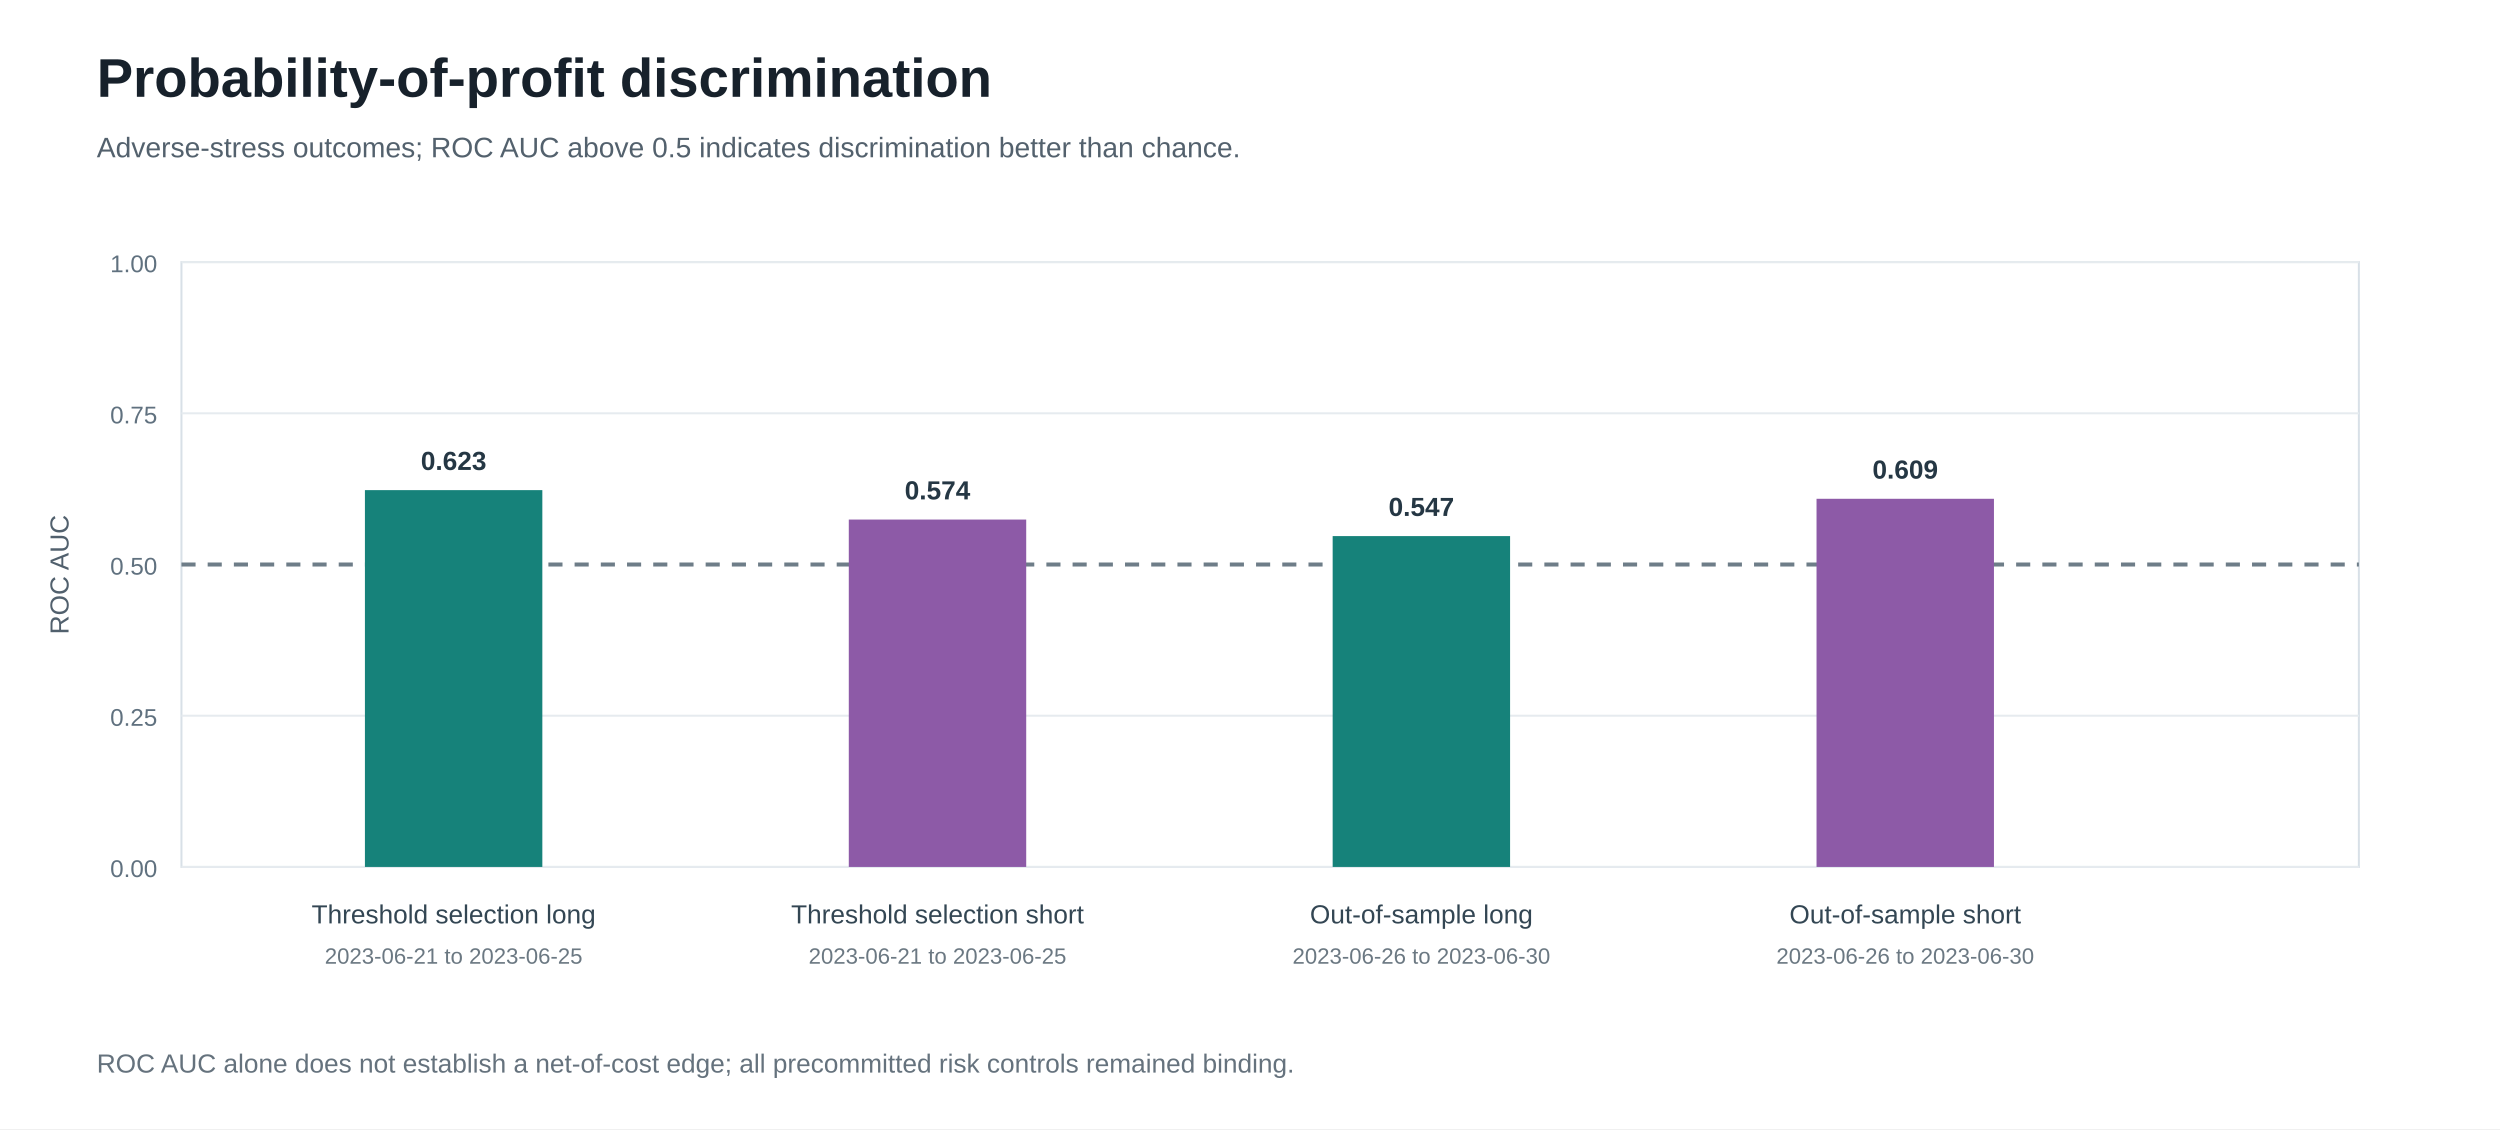
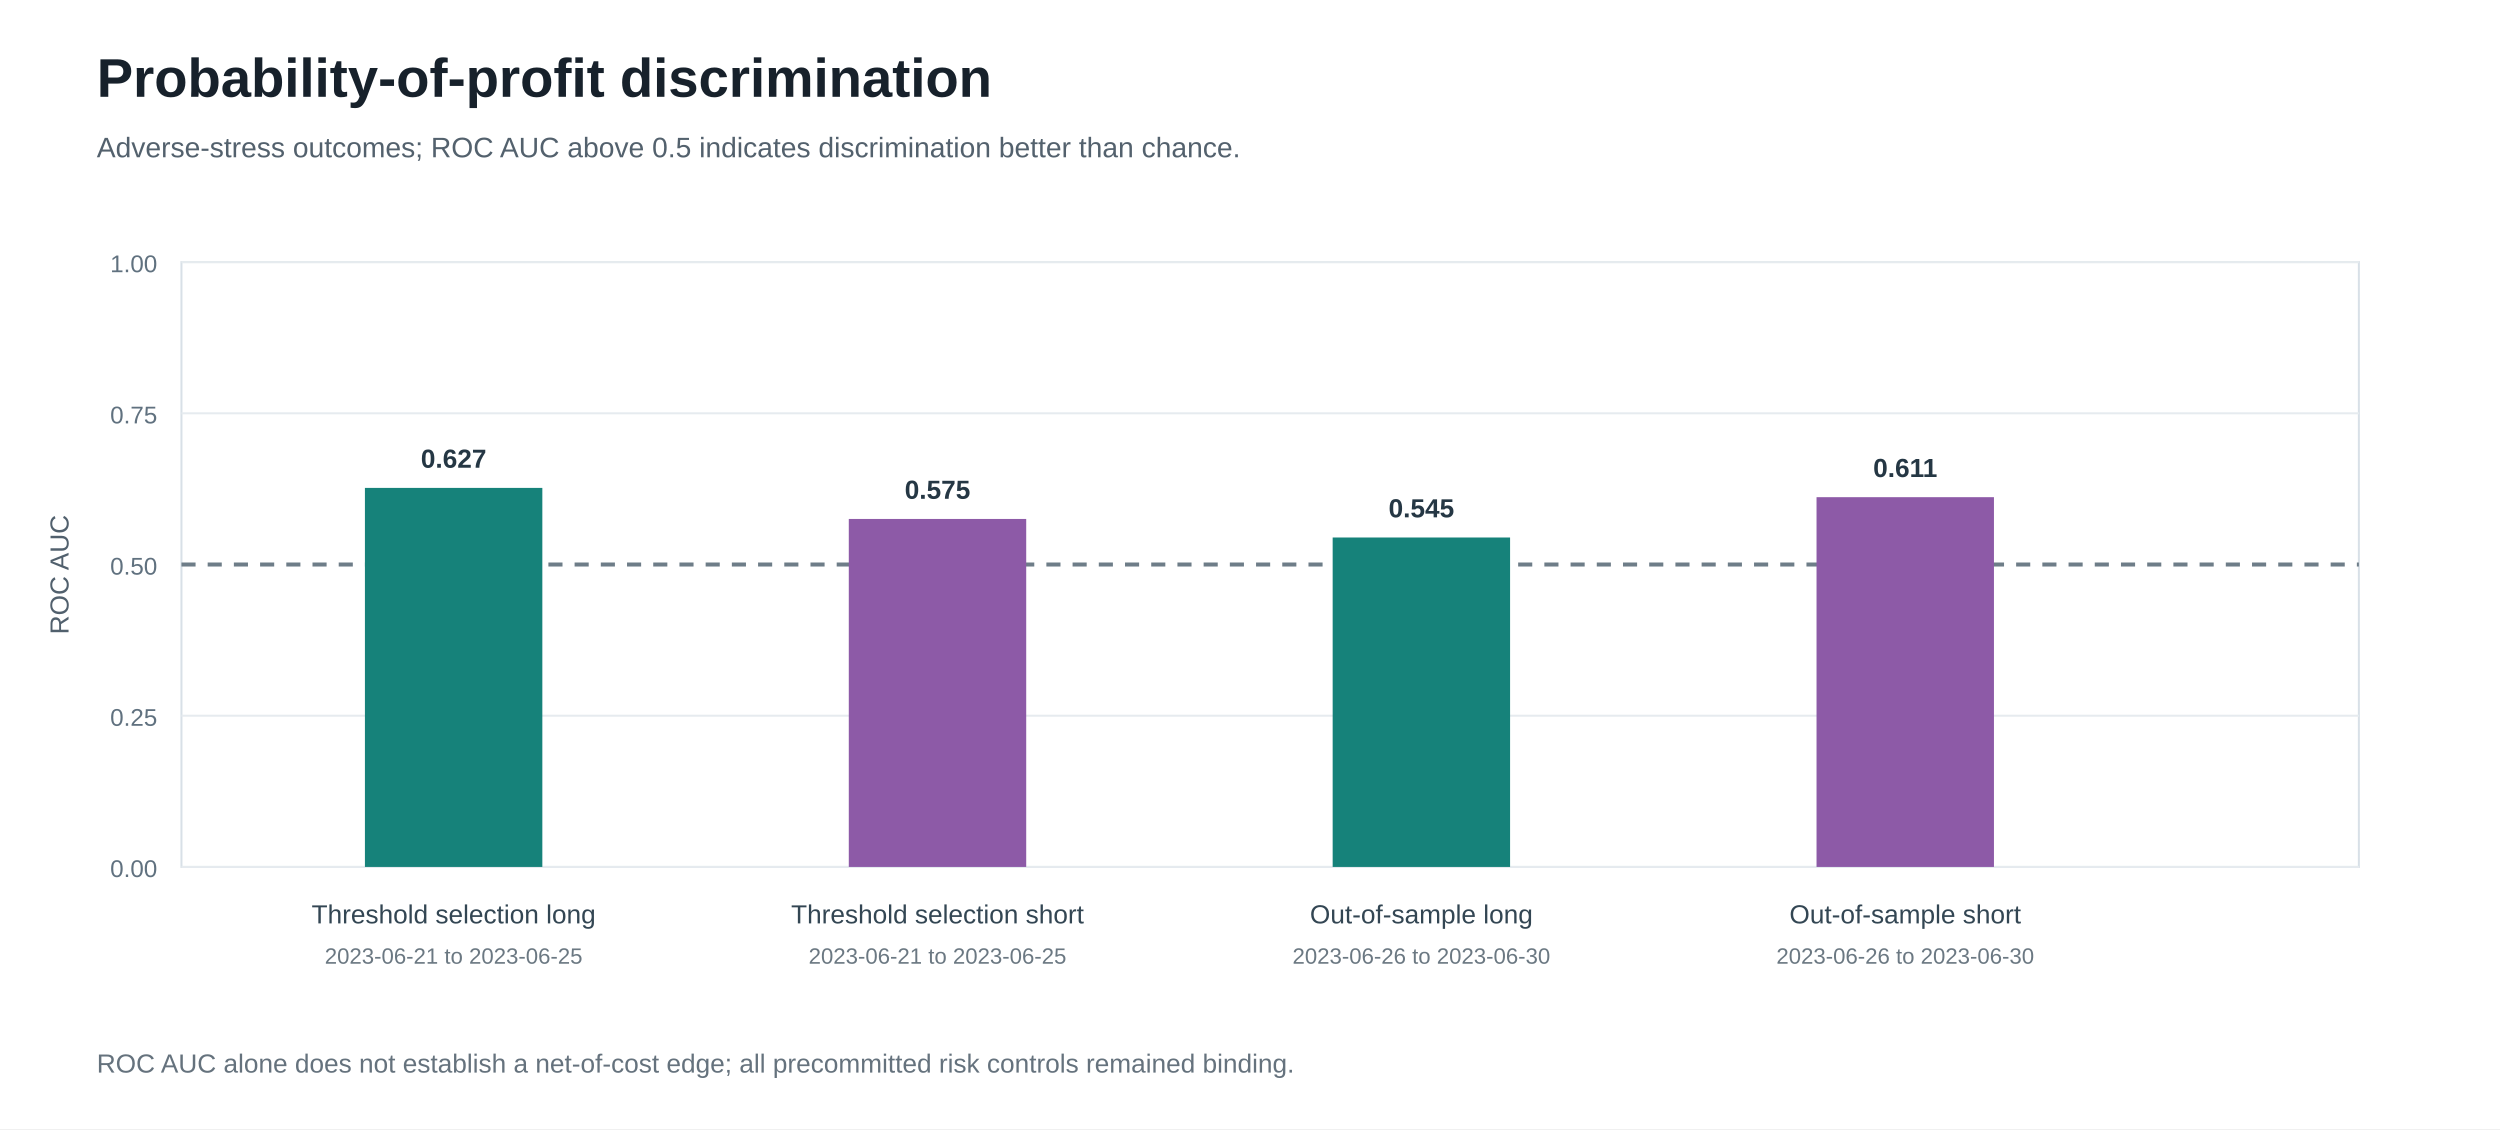
<svg xmlns="http://www.w3.org/2000/svg" width="1240" height="560" viewBox="0 0 1240 560" role="img" aria-labelledby="title desc">
  <rect width="100%" height="100%" fill="#ffffff" />
  <text x="48" y="48" font-family="Segoe UI, Arial, sans-serif" font-size="27" font-weight="700" fill="#17212b">Probability-of-profit discrimination</text>
  <text x="48" y="78" font-family="Segoe UI, Arial, sans-serif" font-size="14" fill="#53616d">Adverse-stress outcomes; ROC AUC above 0.5 indicates discrimination better than chance.</text>
  <rect x="90" y="130" width="1080" height="300" fill="#ffffff" stroke="#d8e0e7" />
  <line x1="90" y1="430.0" x2="1170" y2="430.0" stroke="#e6ebef" stroke-width="1" stroke-dasharray="none" />
  <text x="78" y="435.0" text-anchor="end" font-family="Segoe UI, Arial, sans-serif" font-size="12" fill="#60717f">0.00</text>
  <line x1="90" y1="355.0" x2="1170" y2="355.0" stroke="#e6ebef" stroke-width="1" stroke-dasharray="none" />
  <text x="78" y="360.0" text-anchor="end" font-family="Segoe UI, Arial, sans-serif" font-size="12" fill="#60717f">0.25</text>
  <line x1="90" y1="280.0" x2="1170" y2="280.0" stroke="#6e7d88" stroke-width="2" stroke-dasharray="7 6" />
  <text x="78" y="285.0" text-anchor="end" font-family="Segoe UI, Arial, sans-serif" font-size="12" fill="#60717f">0.50</text>
  <line x1="90" y1="205.0" x2="1170" y2="205.0" stroke="#e6ebef" stroke-width="1" stroke-dasharray="none" />
  <text x="78" y="210.0" text-anchor="end" font-family="Segoe UI, Arial, sans-serif" font-size="12" fill="#60717f">0.75</text>
  <line x1="90" y1="130.0" x2="1170" y2="130.0" stroke="#e6ebef" stroke-width="1" stroke-dasharray="none" />
  <text x="78" y="135.0" text-anchor="end" font-family="Segoe UI, Arial, sans-serif" font-size="12" fill="#60717f">1.00</text>
-   <rect x="181.0" y="243.1" width="88" height="186.9" fill="#16827a" />
-   <text x="225.0" y="233.1" text-anchor="middle" font-family="Segoe UI, Arial, sans-serif" font-size="13" font-weight="700" fill="#253744">0.623</text>
+   <rect x="181.0" y="242.0" width="88" height="188.0" fill="#16827a" />
+   <text x="225.0" y="232.0" text-anchor="middle" font-family="Segoe UI, Arial, sans-serif" font-size="13" font-weight="700" fill="#253744">0.627</text>
  <text x="225.0" y="458" text-anchor="middle" font-family="Segoe UI, Arial, sans-serif" font-size="13" fill="#334653">Threshold selection long</text>
  <text x="225.0" y="478" text-anchor="middle" font-family="Segoe UI, Arial, sans-serif" font-size="11" fill="#6b7882">2023-06-21 to 2023-06-25</text>
-   <rect x="421.0" y="257.7" width="88" height="172.3" fill="#8d5aa7" />
-   <text x="465.0" y="247.7" text-anchor="middle" font-family="Segoe UI, Arial, sans-serif" font-size="13" font-weight="700" fill="#253744">0.574</text>
+   <rect x="421.0" y="257.4" width="88" height="172.6" fill="#8d5aa7" />
+   <text x="465.0" y="247.4" text-anchor="middle" font-family="Segoe UI, Arial, sans-serif" font-size="13" font-weight="700" fill="#253744">0.575</text>
  <text x="465.0" y="458" text-anchor="middle" font-family="Segoe UI, Arial, sans-serif" font-size="13" fill="#334653">Threshold selection short</text>
  <text x="465.0" y="478" text-anchor="middle" font-family="Segoe UI, Arial, sans-serif" font-size="11" fill="#6b7882">2023-06-21 to 2023-06-25</text>
-   <rect x="661.0" y="265.9" width="88" height="164.1" fill="#16827a" />
-   <text x="705.0" y="255.9" text-anchor="middle" font-family="Segoe UI, Arial, sans-serif" font-size="13" font-weight="700" fill="#253744">0.547</text>
+   <rect x="661.0" y="266.6" width="88" height="163.4" fill="#16827a" />
+   <text x="705.0" y="256.6" text-anchor="middle" font-family="Segoe UI, Arial, sans-serif" font-size="13" font-weight="700" fill="#253744">0.545</text>
  <text x="705.0" y="458" text-anchor="middle" font-family="Segoe UI, Arial, sans-serif" font-size="13" fill="#334653">Out-of-sample long</text>
  <text x="705.0" y="478" text-anchor="middle" font-family="Segoe UI, Arial, sans-serif" font-size="11" fill="#6b7882">2023-06-26 to 2023-06-30</text>
-   <rect x="901.0" y="247.4" width="88" height="182.6" fill="#8d5aa7" />
-   <text x="945.0" y="237.4" text-anchor="middle" font-family="Segoe UI, Arial, sans-serif" font-size="13" font-weight="700" fill="#253744">0.609</text>
+   <rect x="901.0" y="246.6" width="88" height="183.4" fill="#8d5aa7" />
+   <text x="945.0" y="236.6" text-anchor="middle" font-family="Segoe UI, Arial, sans-serif" font-size="13" font-weight="700" fill="#253744">0.611</text>
  <text x="945.0" y="458" text-anchor="middle" font-family="Segoe UI, Arial, sans-serif" font-size="13" fill="#334653">Out-of-sample short</text>
  <text x="945.0" y="478" text-anchor="middle" font-family="Segoe UI, Arial, sans-serif" font-size="11" fill="#6b7882">2023-06-26 to 2023-06-30</text>
  <text x="34" y="285" transform="rotate(-90 34 285)" text-anchor="middle" font-family="Segoe UI, Arial, sans-serif" font-size="13" fill="#51606d">ROC AUC</text>
  <text x="48" y="532" font-family="Segoe UI, Arial, sans-serif" font-size="13" fill="#65727d">ROC AUC alone does not establish a net-of-cost edge; all precommitted risk controls remained binding.</text>
</svg>
